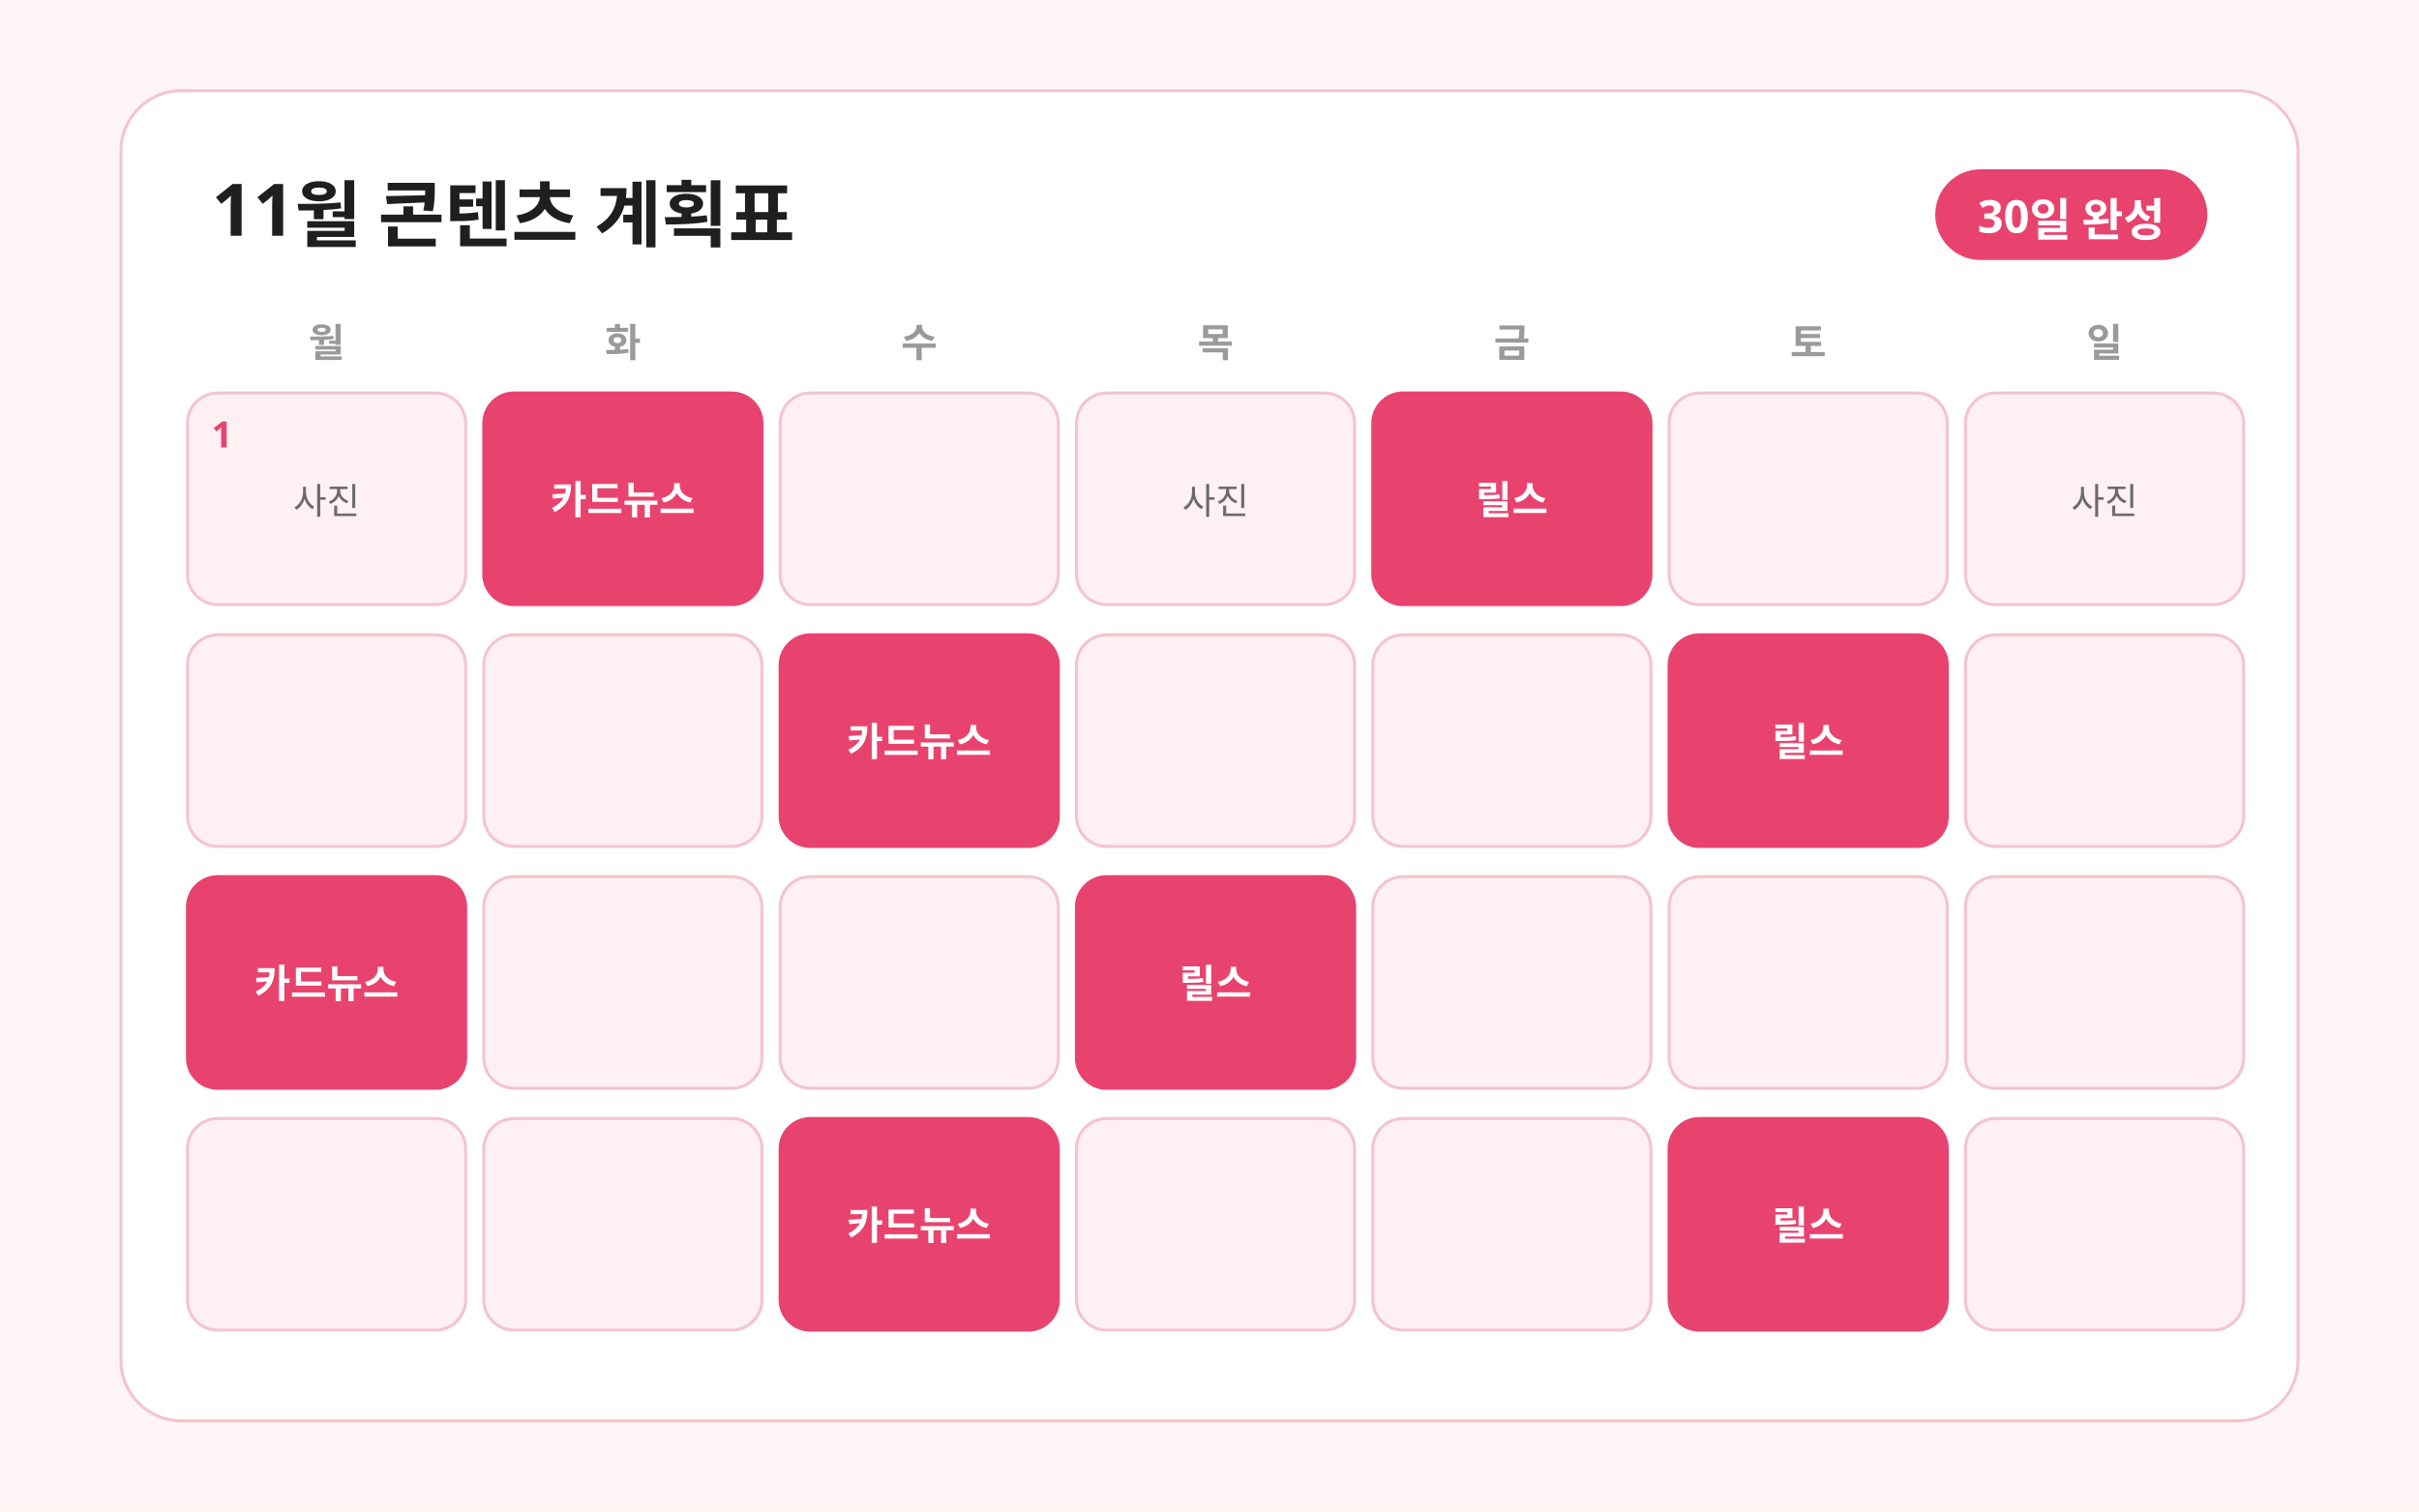
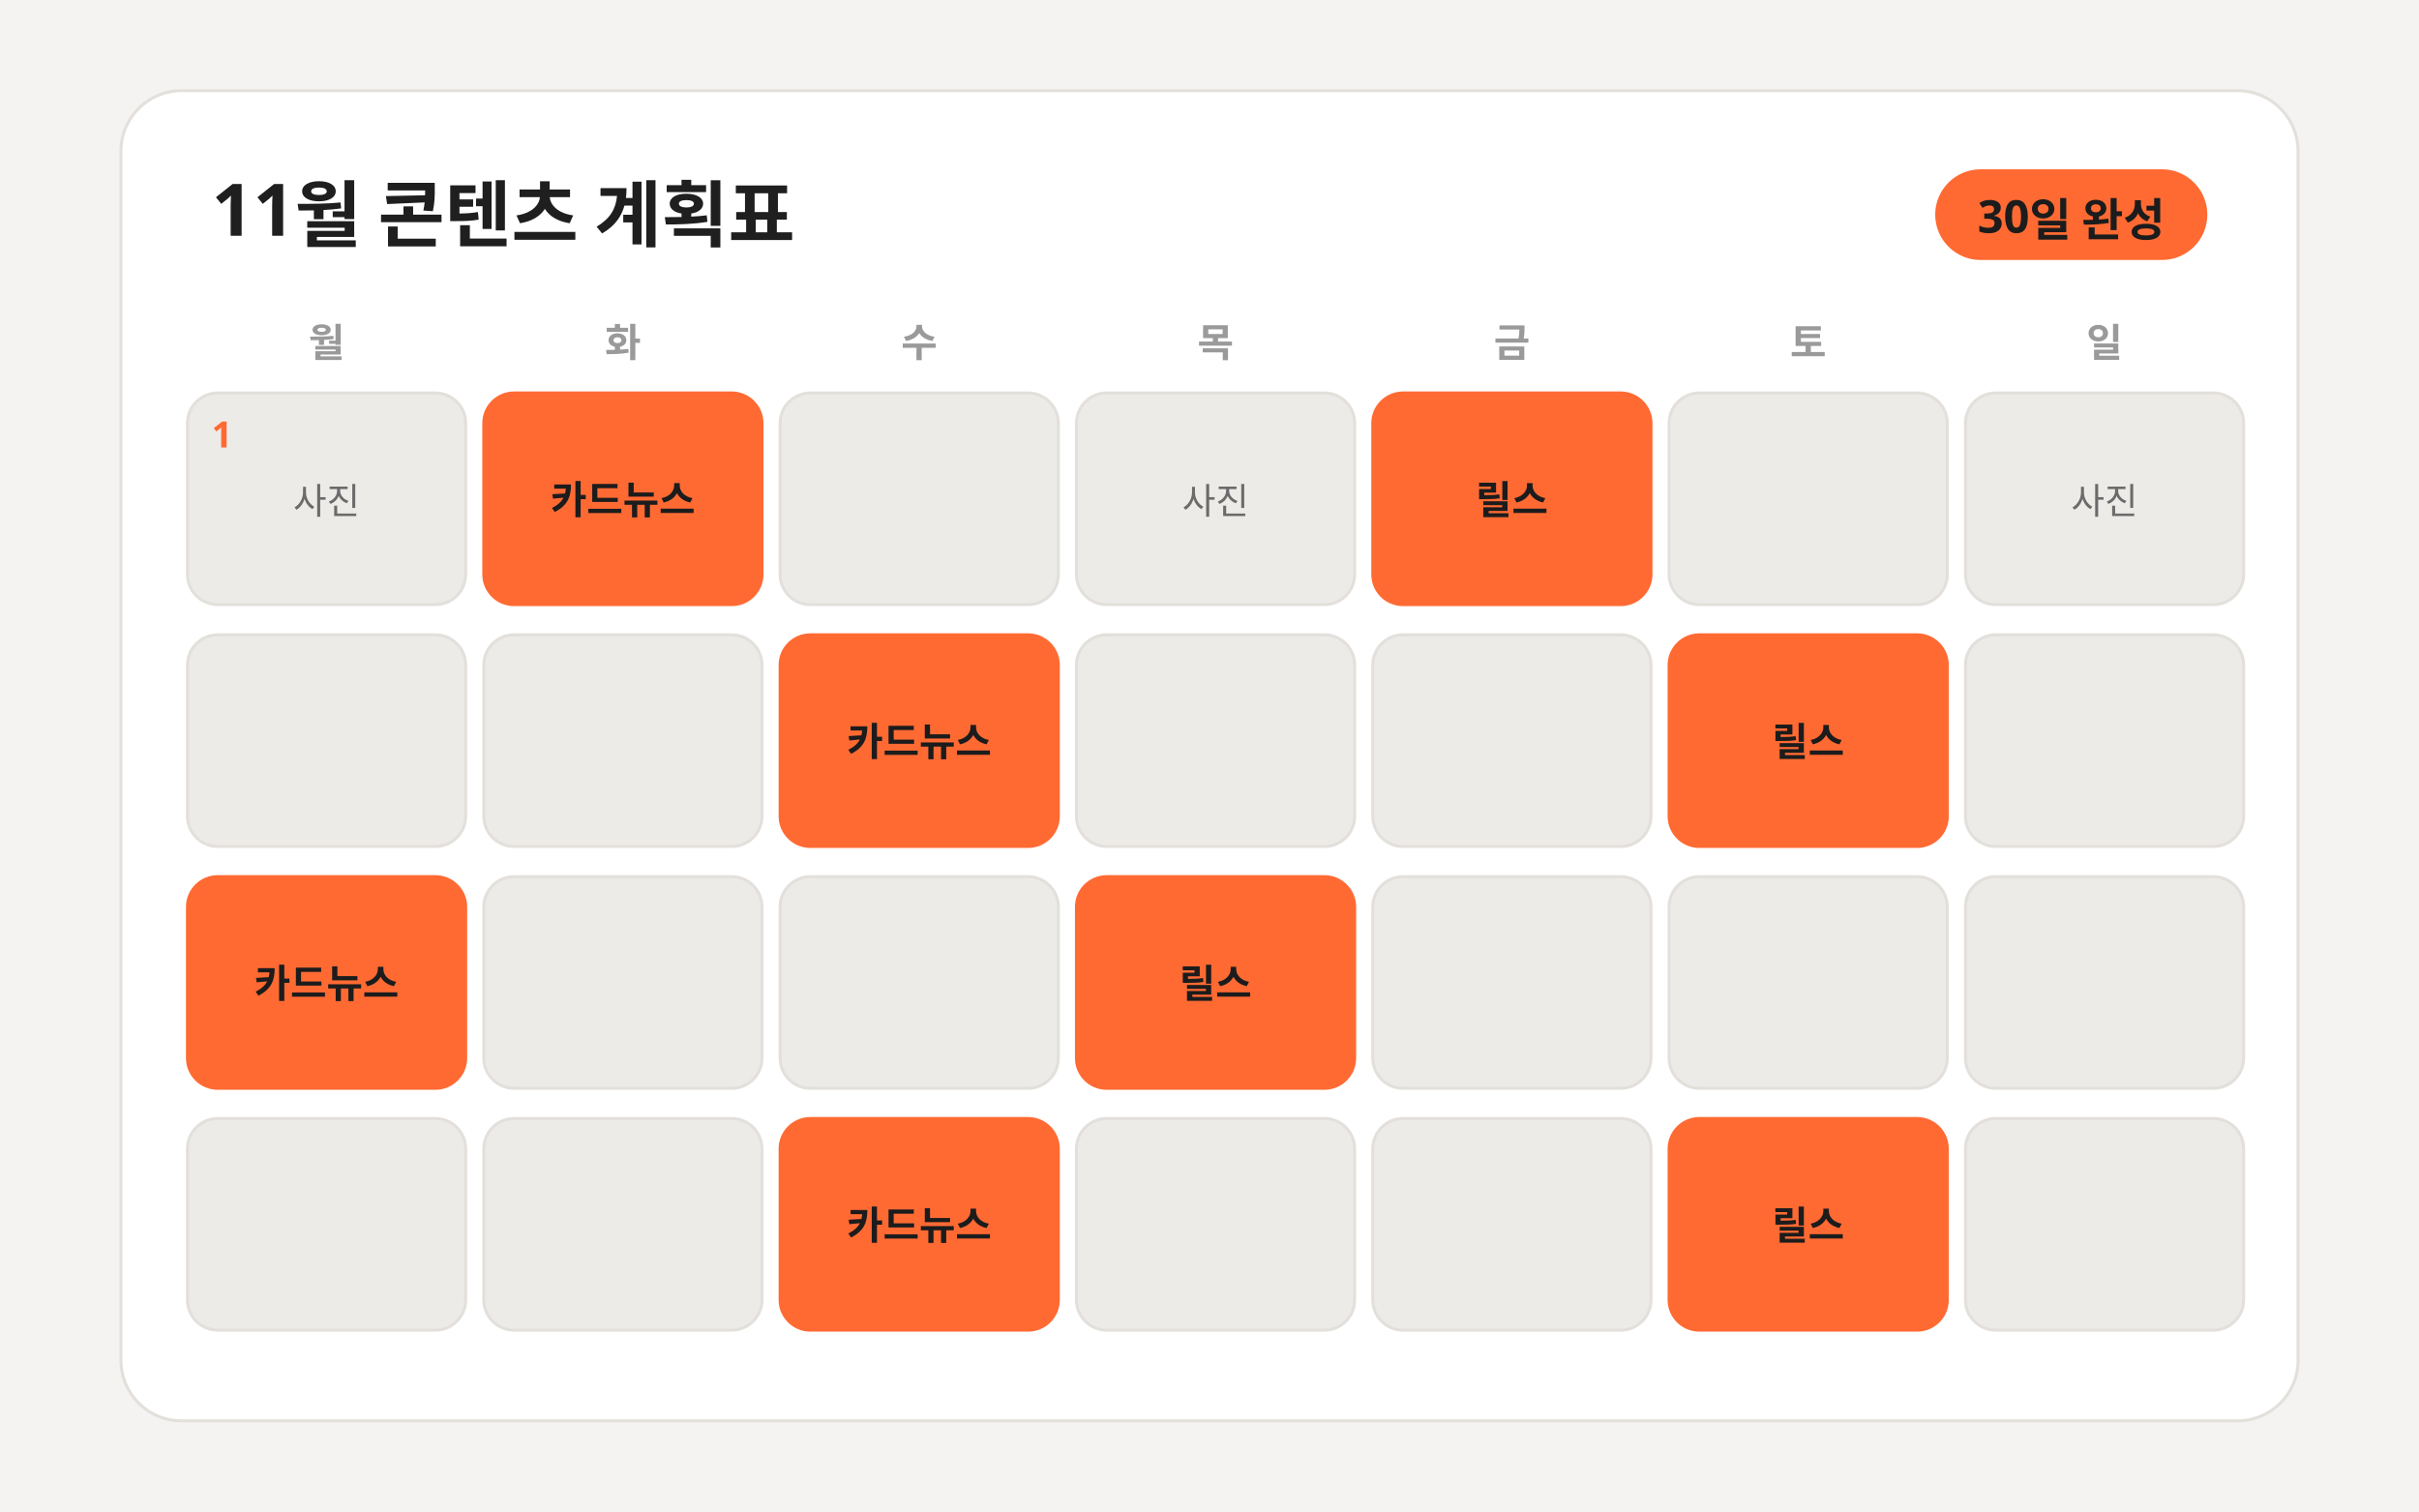
<svg xmlns="http://www.w3.org/2000/svg" viewBox="0 0 800 500" font-family="Pretendard, 'Malgun Gothic', sans-serif">
-   <rect width="800" height="500" fill="#fff5f7" />
-   <rect x="40" y="30" width="720" height="440" rx="20" fill="#fff" stroke="#f3c4d0" />
+   <rect width="800" height="500" fill="#F4F3F1" />
+   <rect x="40" y="30" width="720" height="440" rx="20" fill="#fff" stroke="#E3E0DC" />
  <text x="70" y="78" font-size="24" font-weight="800" fill="#1f1f1f">11월 콘텐츠 계획표</text>
-   <rect x="640" y="56" width="90" height="30" rx="15" fill="#E8436E" />
-   <text x="685" y="77" font-size="15" font-weight="700" fill="#fff" text-anchor="middle">30일 완성</text>
+   <rect x="640" y="56" width="90" height="30" rx="15" fill="#FF6A33" />
+   <text x="685" y="77" font-size="15" font-weight="700" fill="#1C1C1C" text-anchor="middle">30일 완성</text>
  <g font-size="13" font-weight="700" fill="#9a9a9a" text-anchor="middle">
    <text x="108" y="118">월</text>
    <text x="206" y="118">화</text>
    <text x="304" y="118">수</text>
    <text x="402" y="118">목</text>
    <text x="500" y="118">금</text>
    <text x="598" y="118">토</text>
    <text x="696" y="118">일</text>
  </g>
  <g>
-     <g fill="#fff0f4" stroke="#f3c4d0">
+     <g fill="#EDEBE8" stroke="#E3E0DC">
      <rect x="62" y="130" width="92" height="70" rx="10" />
-       <rect x="160" y="130" width="92" height="70" rx="10" fill="#E8436E" stroke="#E8436E" />
+       <rect x="160" y="130" width="92" height="70" rx="10" fill="#FF6A33" stroke="#FF6A33" />
      <rect x="258" y="130" width="92" height="70" rx="10" />
      <rect x="356" y="130" width="92" height="70" rx="10" />
-       <rect x="454" y="130" width="92" height="70" rx="10" fill="#E8436E" stroke="#E8436E" />
+       <rect x="454" y="130" width="92" height="70" rx="10" fill="#FF6A33" stroke="#FF6A33" />
      <rect x="552" y="130" width="92" height="70" rx="10" />
      <rect x="650" y="130" width="92" height="70" rx="10" />
      <rect x="62" y="210" width="92" height="70" rx="10" />
      <rect x="160" y="210" width="92" height="70" rx="10" />
-       <rect x="258" y="210" width="92" height="70" rx="10" fill="#E8436E" stroke="#E8436E" />
+       <rect x="258" y="210" width="92" height="70" rx="10" fill="#FF6A33" stroke="#FF6A33" />
      <rect x="356" y="210" width="92" height="70" rx="10" />
      <rect x="454" y="210" width="92" height="70" rx="10" />
-       <rect x="552" y="210" width="92" height="70" rx="10" fill="#E8436E" stroke="#E8436E" />
+       <rect x="552" y="210" width="92" height="70" rx="10" fill="#FF6A33" stroke="#FF6A33" />
      <rect x="650" y="210" width="92" height="70" rx="10" />
-       <rect x="62" y="290" width="92" height="70" rx="10" fill="#E8436E" stroke="#E8436E" />
+       <rect x="62" y="290" width="92" height="70" rx="10" fill="#FF6A33" stroke="#FF6A33" />
      <rect x="160" y="290" width="92" height="70" rx="10" />
      <rect x="258" y="290" width="92" height="70" rx="10" />
-       <rect x="356" y="290" width="92" height="70" rx="10" fill="#E8436E" stroke="#E8436E" />
+       <rect x="356" y="290" width="92" height="70" rx="10" fill="#FF6A33" stroke="#FF6A33" />
      <rect x="454" y="290" width="92" height="70" rx="10" />
      <rect x="552" y="290" width="92" height="70" rx="10" />
      <rect x="650" y="290" width="92" height="70" rx="10" />
      <rect x="62" y="370" width="92" height="70" rx="10" />
      <rect x="160" y="370" width="92" height="70" rx="10" />
-       <rect x="258" y="370" width="92" height="70" rx="10" fill="#E8436E" stroke="#E8436E" />
+       <rect x="258" y="370" width="92" height="70" rx="10" fill="#FF6A33" stroke="#FF6A33" />
      <rect x="356" y="370" width="92" height="70" rx="10" />
      <rect x="454" y="370" width="92" height="70" rx="10" />
-       <rect x="552" y="370" width="92" height="70" rx="10" fill="#E8436E" stroke="#E8436E" />
+       <rect x="552" y="370" width="92" height="70" rx="10" fill="#FF6A33" stroke="#FF6A33" />
      <rect x="650" y="370" width="92" height="70" rx="10" />
    </g>
-     <g font-size="12" font-weight="700" fill="#E8436E">
+     <g font-size="12" font-weight="700" fill="#FF6A33">
      <text x="70" y="148">1</text>
      <text x="266" y="228">17</text>
      <text x="70" y="308">22</text>
    </g>
  </g>
-   <g font-size="13" font-weight="700" fill="#fff" text-anchor="middle">
+   <g font-size="13" font-weight="700" fill="#1C1C1C" text-anchor="middle">
    <text x="206" y="170">카드뉴스</text>
    <text x="500" y="170">릴스</text>
    <text x="304" y="250">카드뉴스</text>
    <text x="598" y="250">릴스</text>
    <text x="108" y="330">카드뉴스</text>
    <text x="402" y="330">릴스</text>
    <text x="304" y="410">카드뉴스</text>
    <text x="598" y="410">릴스</text>
  </g>
  <g font-size="12" fill="#6b6b6b" text-anchor="middle">
    <text x="108" y="170">사진</text>
    <text x="402" y="170">사진</text>
    <text x="696" y="170">사진</text>
  </g>
</svg>
